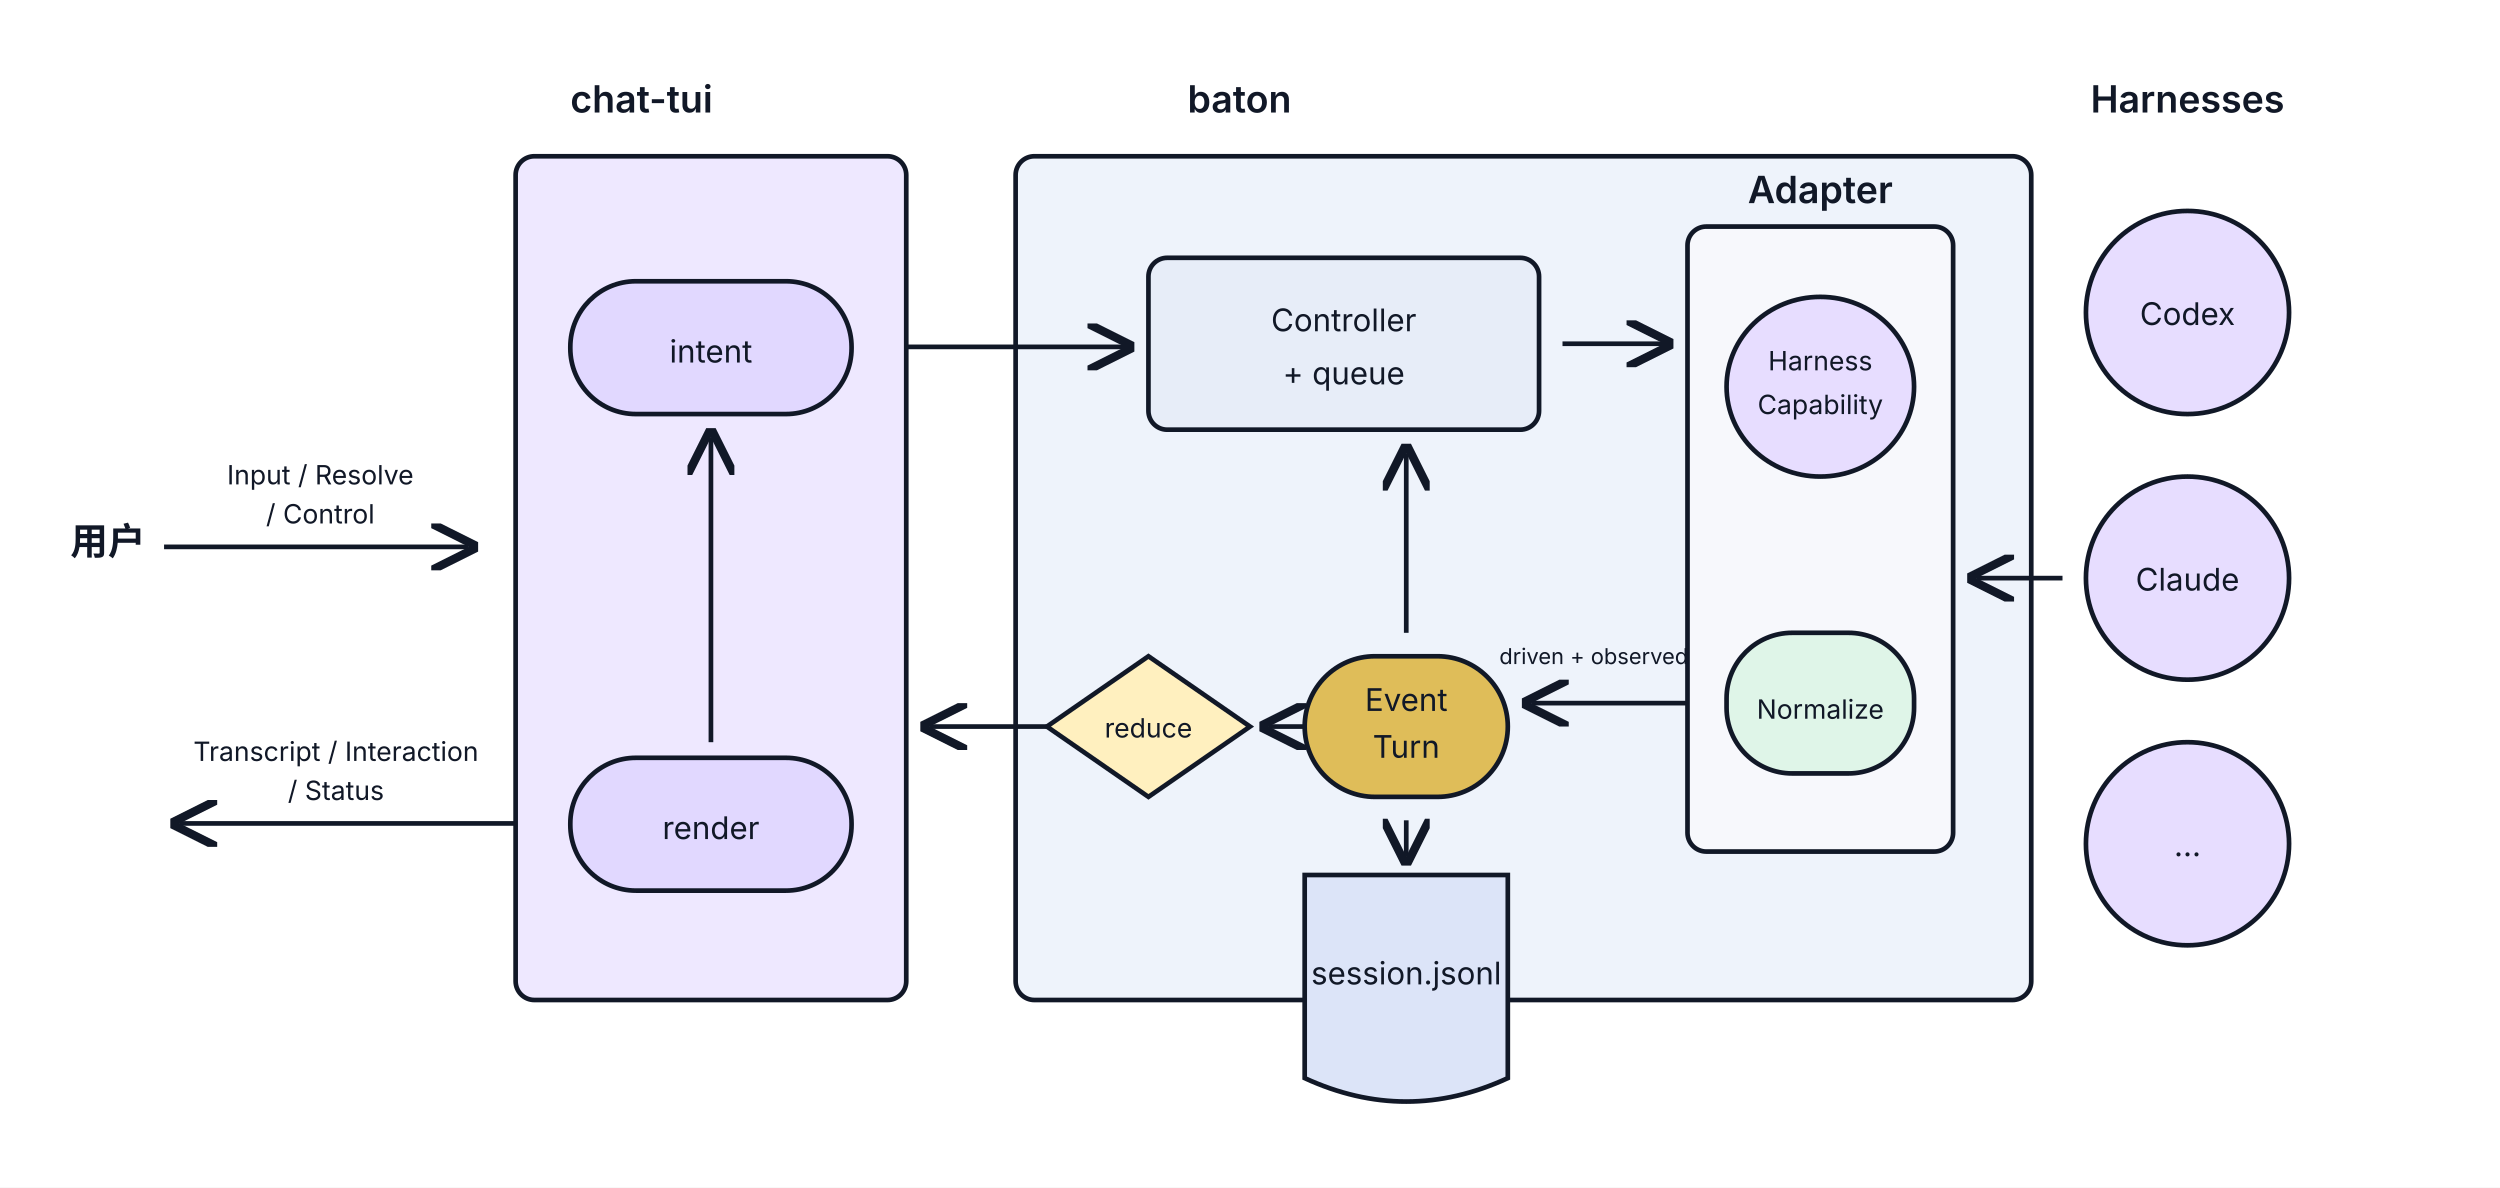
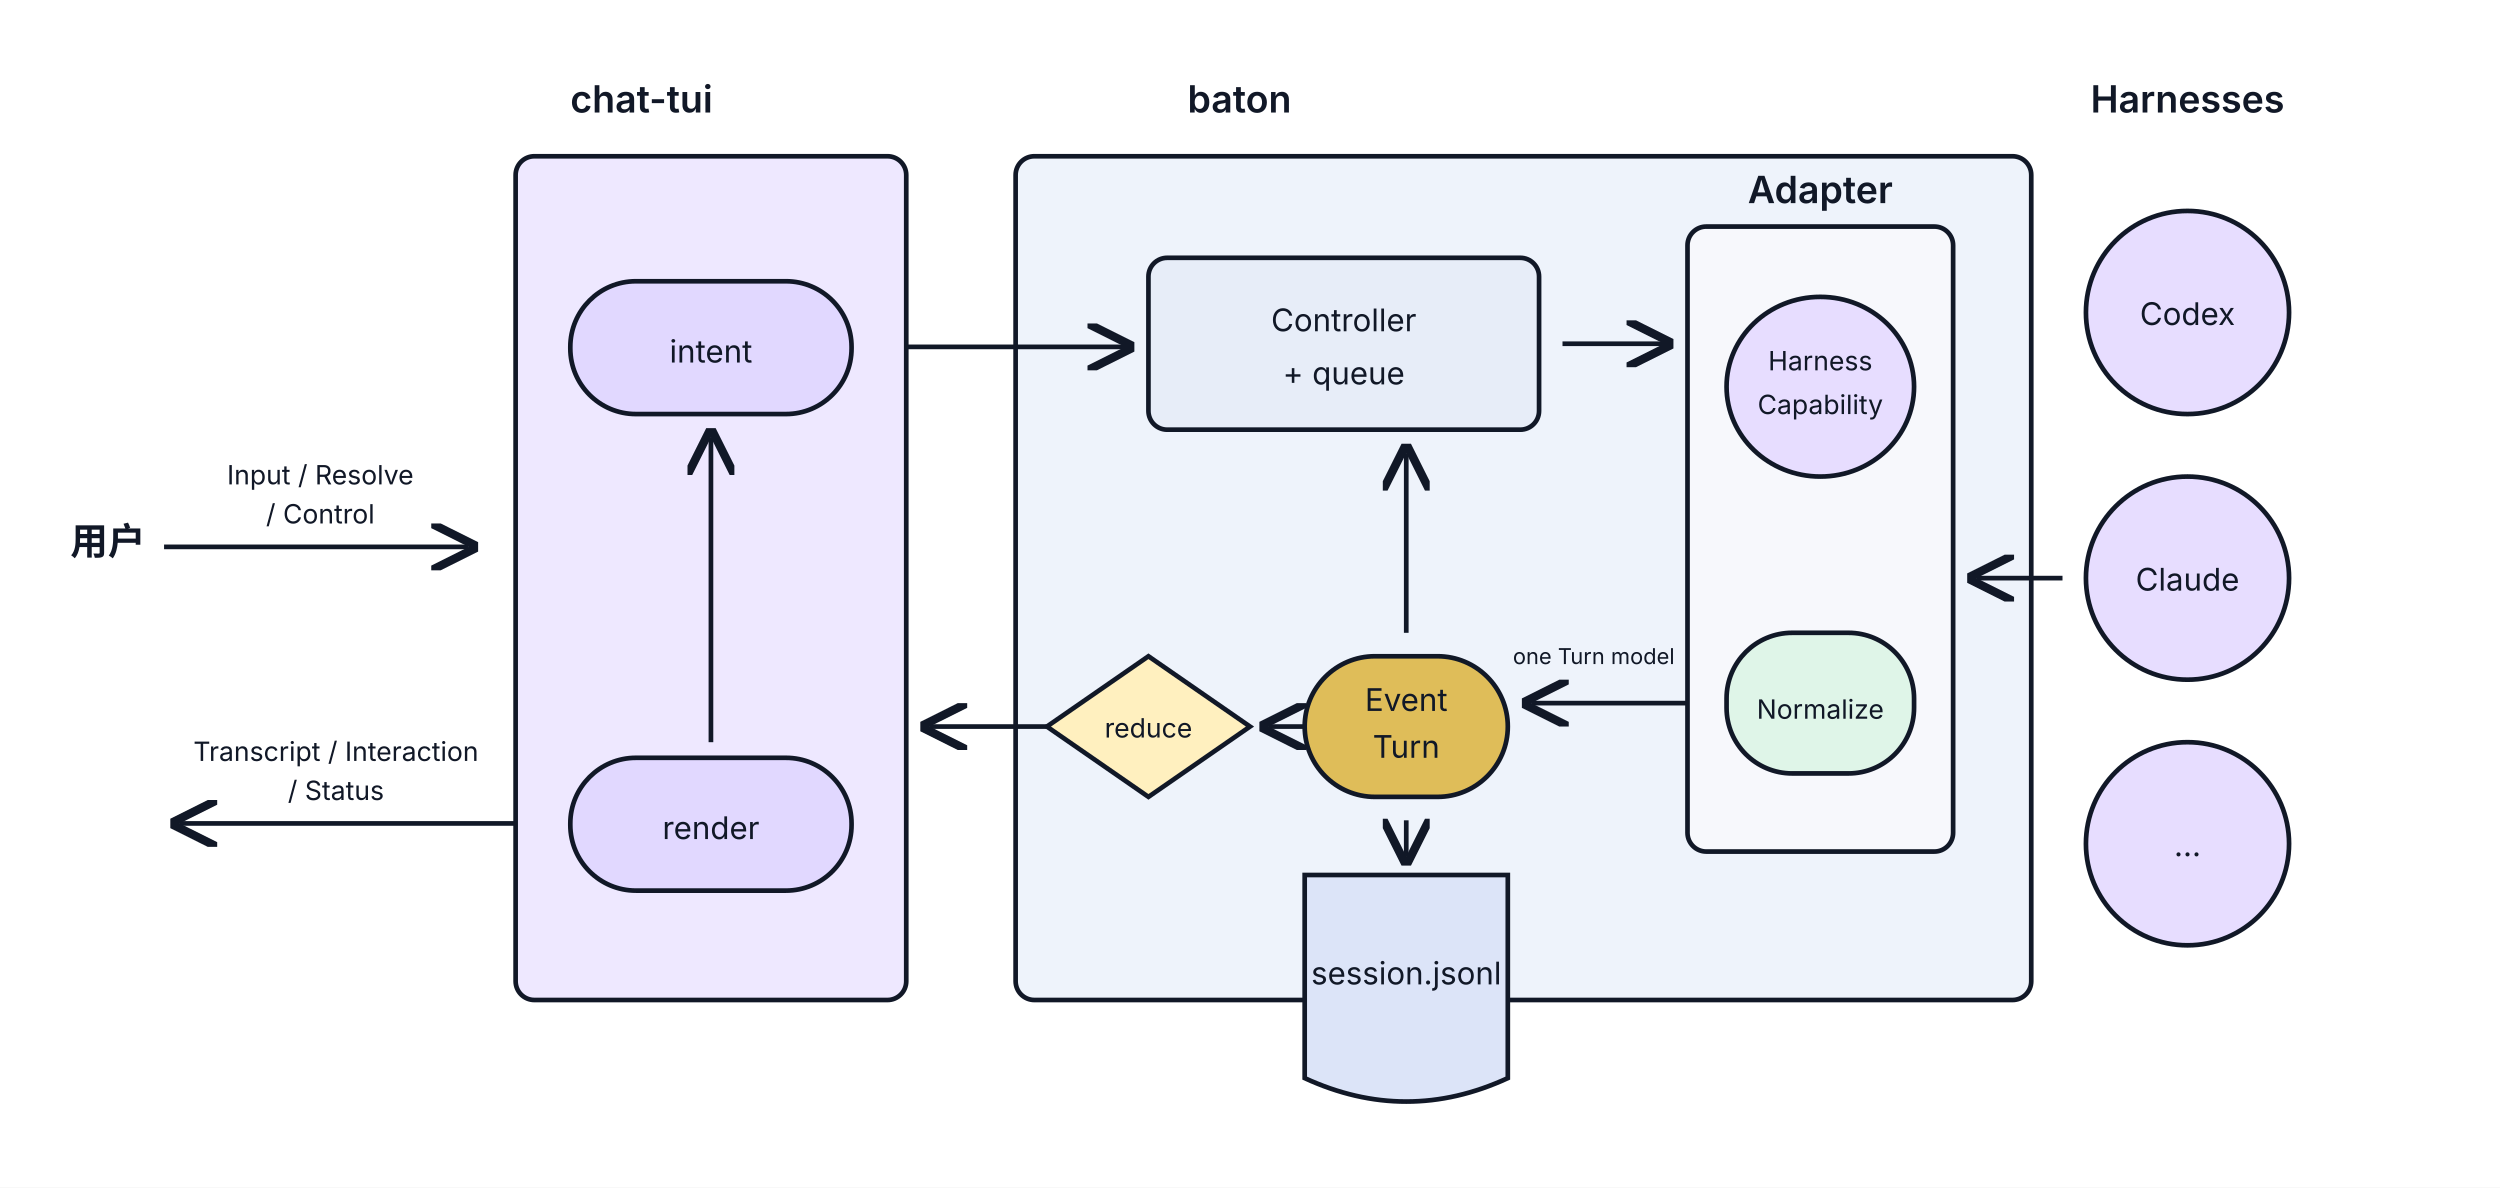
<svg xmlns="http://www.w3.org/2000/svg" width="1600" height="760" viewBox="0 0 1600 760">
  <defs>
    <marker id="arrow" markerWidth="10" markerHeight="10" refX="8" refY="5" orient="auto">
      <path d="M0,0 L10,5 L0,10" fill="none" stroke="#111827" stroke-width="1.8" />
    </marker>
    <style>
      text { font-family: -apple-system, BlinkMacSystemFont, "Segoe UI", "PingFang SC", sans-serif; fill: #111827; }
      .title { font-size: 24px; font-weight: 600; }
      .label { font-size: 20px; }
      .small { font-size: 17px; }
      .tiny { font-size: 14px; }
      .box { stroke: #111827; stroke-width: 3; }
      .flow { fill: none; stroke: #111827; stroke-width: 3; marker-end: url(#arrow); }
    </style>
  </defs>
  <rect width="1600" height="760" fill="#ffffff" />
  <text x="45" y="355" class="title">用户</text>
  <line x1="105" y1="350" x2="300" y2="350" class="flow" />
  <text x="205" y="310" text-anchor="middle" class="small">Input / Resolve</text>
  <text x="205" y="335" text-anchor="middle" class="small">/ Control</text>
  <text x="365" y="72" class="title">chat-tui</text>
  <rect x="330" y="100" width="250" height="540" rx="12" fill="#eee8ff" class="box" />
  <rect x="365" y="180" width="180" height="85" rx="42" fill="#e1d8ff" class="box" />
  <text x="455" y="232" text-anchor="middle" class="label">intent</text>
  <rect x="365" y="485" width="180" height="85" rx="42" fill="#e1d8ff" class="box" />
  <text x="455" y="537" text-anchor="middle" class="label">render</text>
  <line x1="455" y1="475" x2="455" y2="280" class="flow" />
  <text x="760" y="72" class="title">baton</text>
  <rect x="650" y="100" width="650" height="540" rx="12" fill="#eef3fb" class="box" />
  <rect x="735" y="165" width="250" height="110" rx="12" fill="#e7edf8" class="box" />
  <text x="860" y="212" text-anchor="middle" class="label">Controller</text>
  <text x="860" y="246" text-anchor="middle" class="label">+ queue</text>
  <line x1="580" y1="222" x2="720" y2="222" class="flow" />
  <rect x="1080" y="145" width="170" height="400" rx="12" fill="#f7f8fc" class="box" />
  <text x="1165" y="130" text-anchor="middle" class="title">Adapter</text>
  <rect x="1105" y="190" width="120" height="115" rx="60" fill="#e7ddff" class="box" />
  <text x="1165" y="237" text-anchor="middle" class="small">Harness</text>
  <text x="1165" y="265" text-anchor="middle" class="small">Capability</text>
  <rect x="1105" y="405" width="120" height="90" rx="42" fill="#dff5e8" class="box" />
  <text x="1165" y="460" text-anchor="middle" class="small">Normalize</text>
  <line x1="1000" y1="220" x2="1065" y2="220" class="flow" />
  <rect x="835" y="420" width="130" height="90" rx="45" fill="#dfbd59" class="box" />
  <text x="900" y="455" text-anchor="middle" class="label" fill="#ffffff">Event</text>
  <text x="900" y="485" text-anchor="middle" class="label" fill="#ffffff">Turn</text>
  <line x1="1080" y1="450" x2="980" y2="450" class="flow" />
-   <text x="1020" y="425" text-anchor="middle" class="tiny">driven + observed</text>
+   <text x="1020" y="425" text-anchor="middle" class="tiny">one Turn model</text>
  <line x1="900" y1="405" x2="900" y2="290" class="flow" />
  <polygon points="670,465 735,420 800,465 735,510" fill="#fff0bf" class="box" />
  <text x="735" y="472" text-anchor="middle" class="small">reduce</text>
  <line x1="835" y1="465" x2="812" y2="465" class="flow" />
  <line x1="670" y1="465" x2="595" y2="465" class="flow" />
  <path d="M835 560 H965 V690 Q900 720 835 690 Z" fill="#dce4f8" class="box" />
  <text x="900" y="630" text-anchor="middle" class="label">session.jsonl</text>
  <line x1="900" y1="525" x2="900" y2="548" class="flow" />
  <text x="1400" y="72" text-anchor="middle" class="title">Harnesses</text>
  <circle cx="1400" cy="200" r="65" fill="#e7ddff" class="box" />
  <text x="1400" y="208" text-anchor="middle" class="label">Codex</text>
  <circle cx="1400" cy="370" r="65" fill="#e7ddff" class="box" />
  <text x="1400" y="378" text-anchor="middle" class="label">Claude</text>
  <circle cx="1400" cy="540" r="65" fill="#e7ddff" class="box" />
  <text x="1400" y="548" text-anchor="middle" class="label">…</text>
  <line x1="1320" y1="370" x2="1265" y2="370" class="flow" />
  <line x1="330" y1="527" x2="115" y2="527" class="flow" />
  <text x="215" y="487" text-anchor="middle" class="small">Transcript / Interaction</text>
  <text x="215" y="512" text-anchor="middle" class="small">/ Status</text>
</svg>
